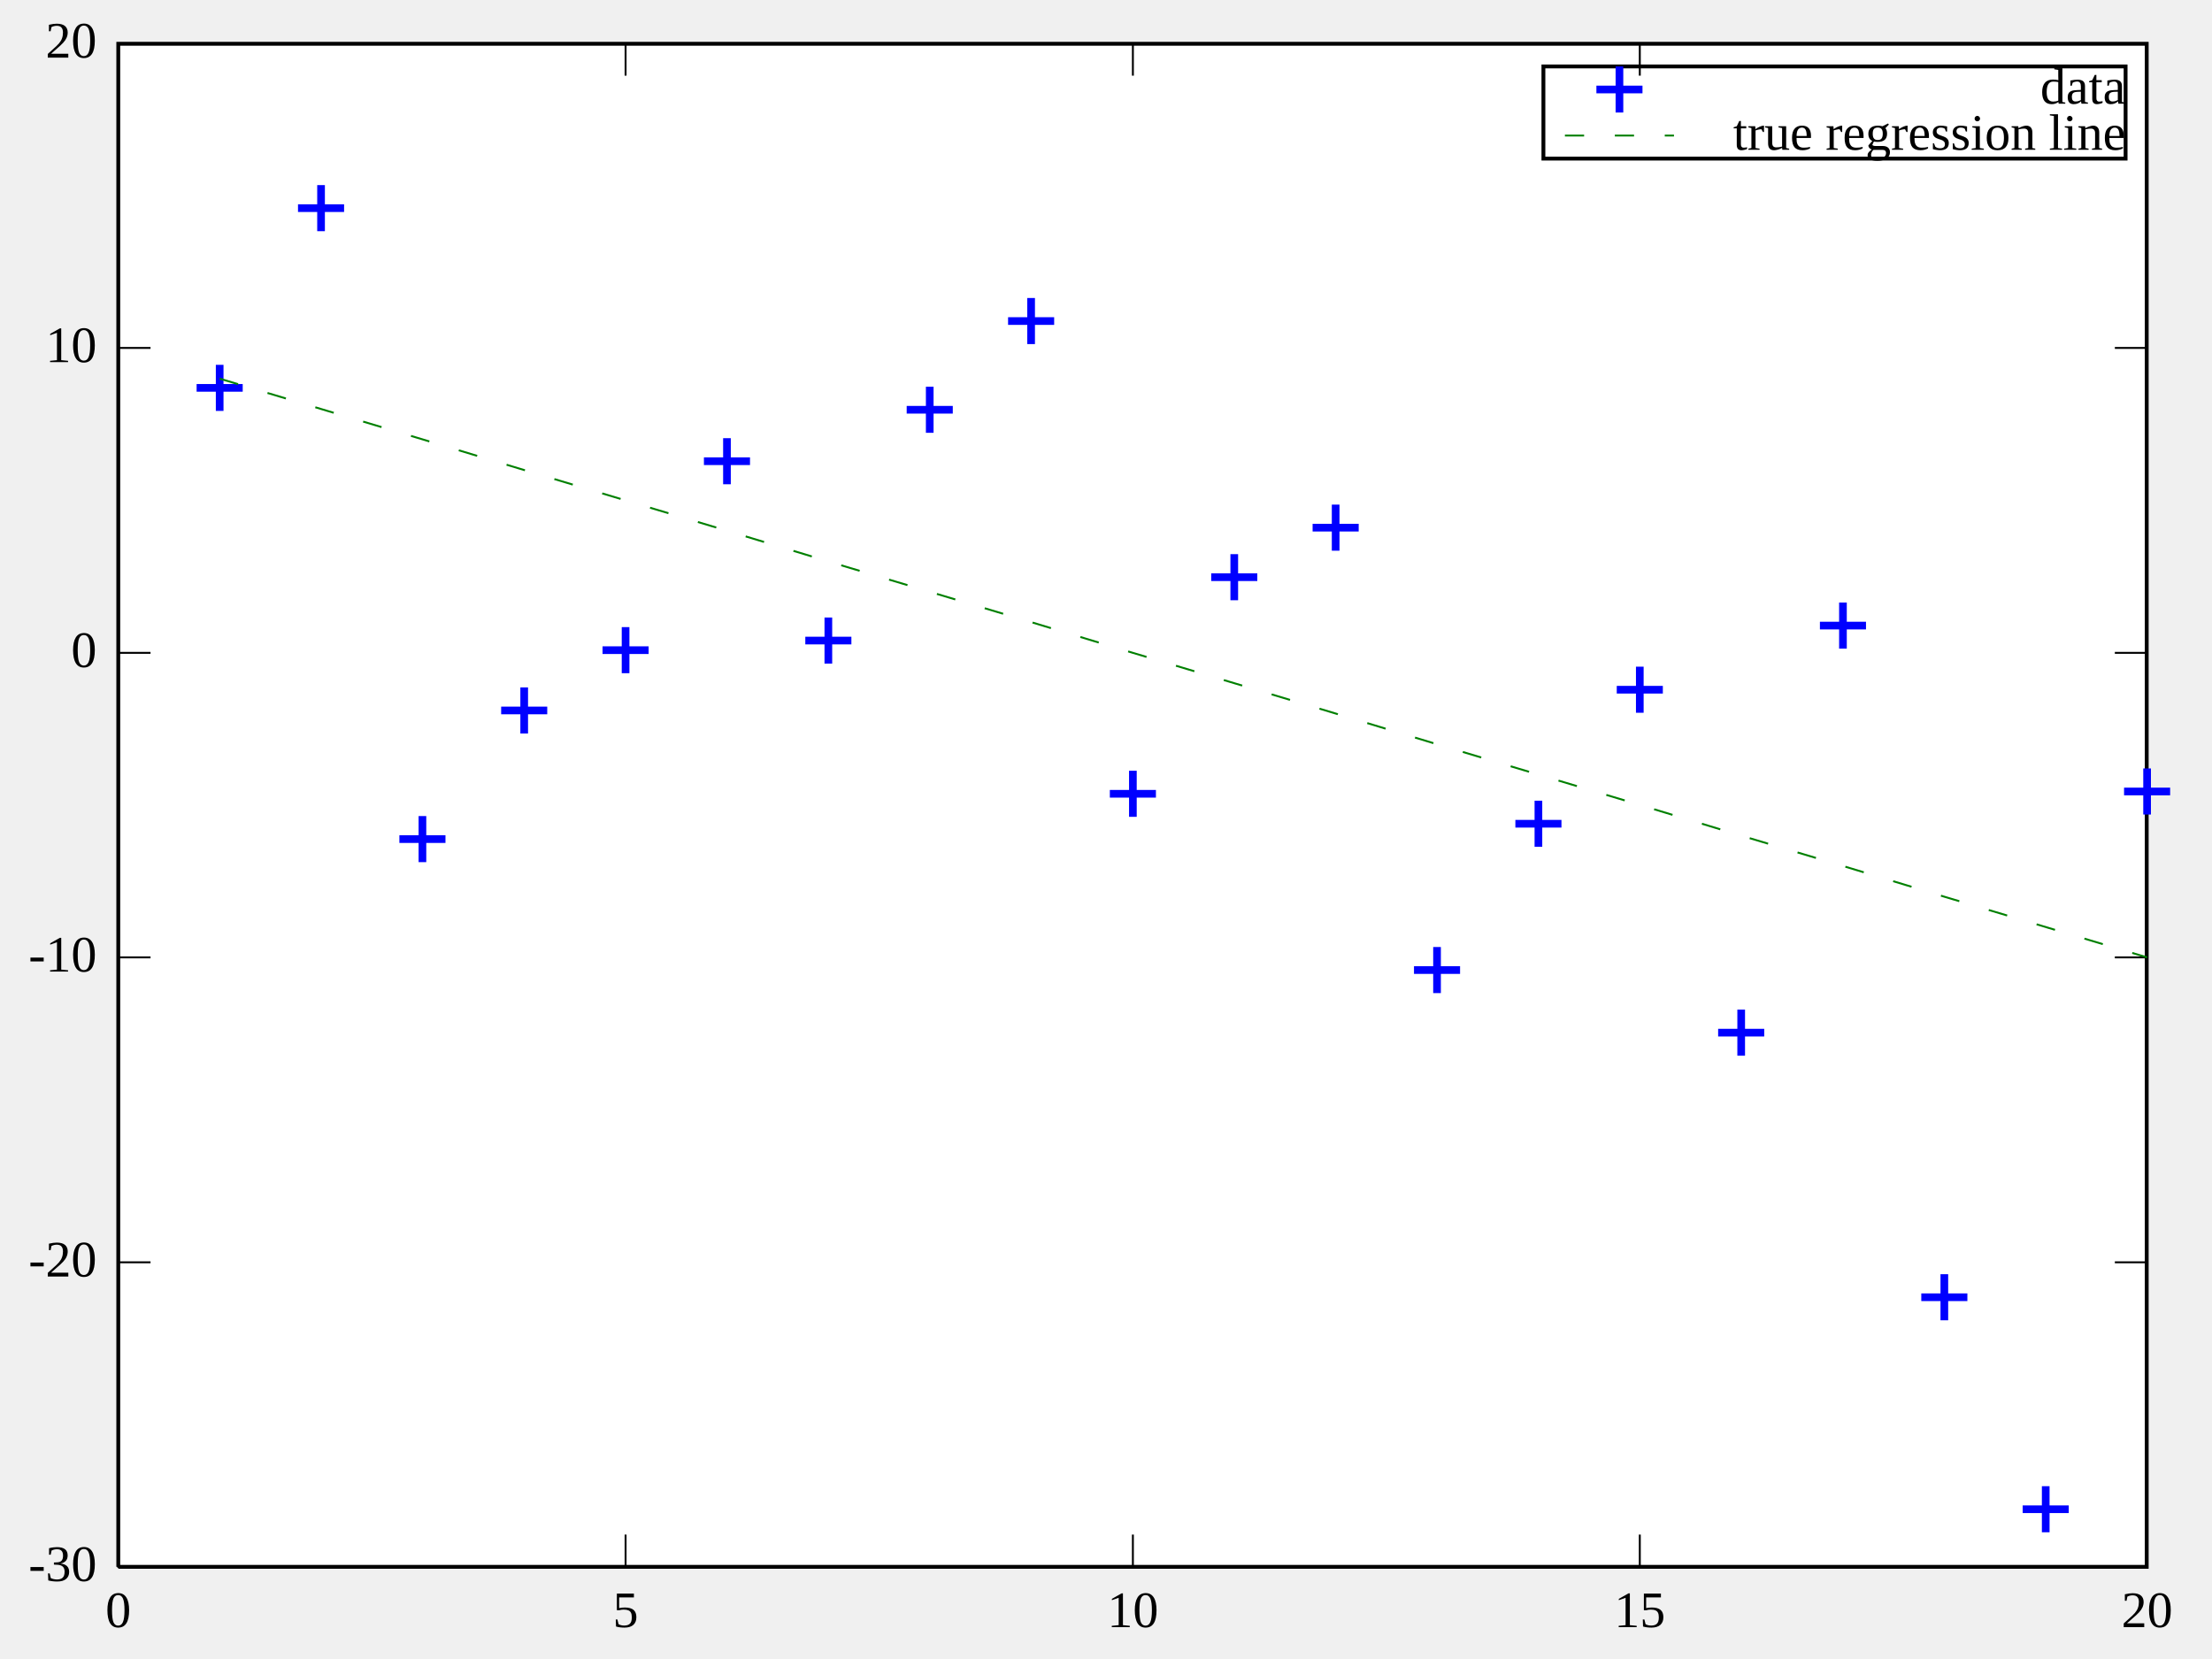
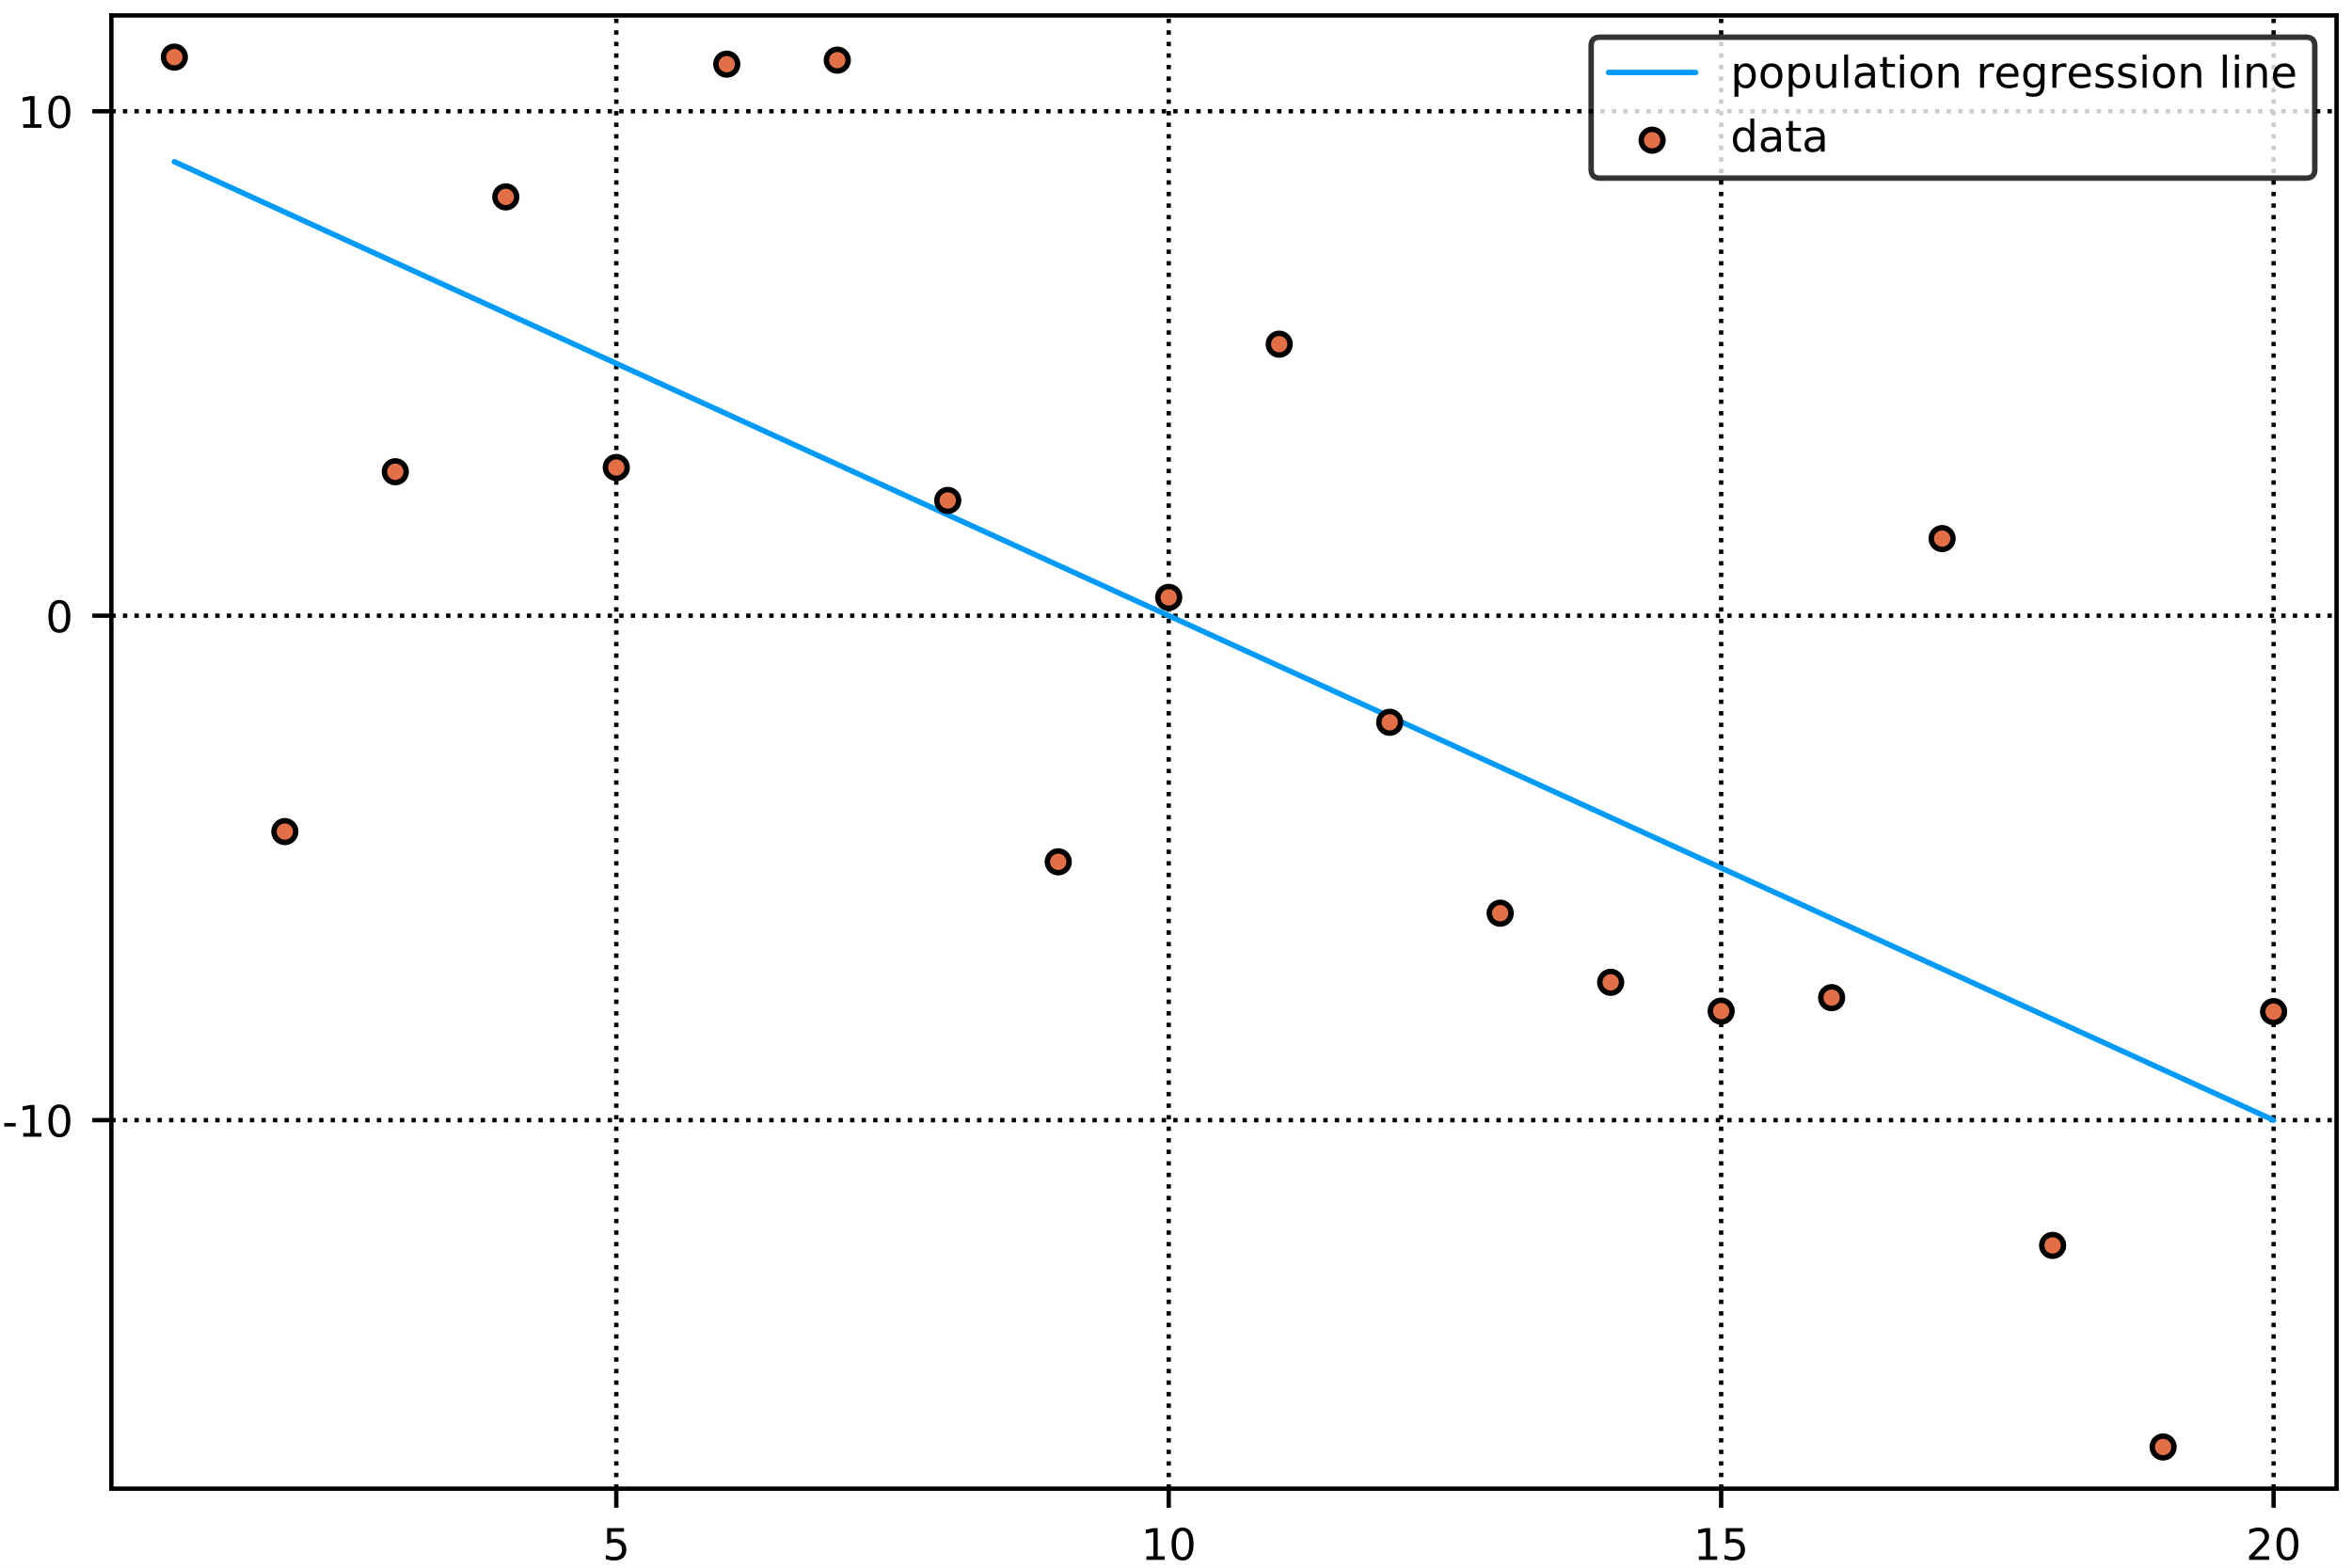
- <svg xmlns="http://www.w3.org/2000/svg" xmlns:xlink="http://www.w3.org/1999/xlink" viewBox="0 0 576 432">
-   <g id="gnuplot_canvas">
-     <rect x="0" y="0" width="576" height="432" fill="none" />
-     <defs>
-       <circle id="gpDot" r="0.5" stroke-width="0.5" />
-       <path id="gpPt0" stroke-width="0.333" stroke="currentColor" d="M-1,0 h2 M0,-1 v2" />
-       <path id="gpPt1" stroke-width="0.333" stroke="currentColor" d="M-1,-1 L1,1 M1,-1 L-1,1" />
-       <path id="gpPt2" stroke-width="0.333" stroke="currentColor" d="M-1,0 L1,0 M0,-1 L0,1 M-1,-1 L1,1 M-1,1 L1,-1" />
-       <rect id="gpPt3" stroke-width="0.333" stroke="currentColor" x="-1" y="-1" width="2" height="2" />
-       <rect id="gpPt4" stroke-width="0.333" stroke="currentColor" fill="currentColor" x="-1" y="-1" width="2" height="2" />
-       <circle id="gpPt5" stroke-width="0.333" stroke="currentColor" cx="0" cy="0" r="1" />
-       <use xlink:href="#gpPt5" id="gpPt6" fill="currentColor" stroke="none" />
-       <path id="gpPt7" stroke-width="0.333" stroke="currentColor" d="M0,-1.33 L-1.33,0.67 L1.33,0.67 z" />
-       <use xlink:href="#gpPt7" id="gpPt8" fill="currentColor" stroke="none" />
-       <use xlink:href="#gpPt7" id="gpPt9" stroke="currentColor" transform="rotate(180)" />
-       <use xlink:href="#gpPt9" id="gpPt10" fill="currentColor" stroke="none" />
-       <use xlink:href="#gpPt3" id="gpPt11" stroke="currentColor" transform="rotate(45)" />
-       <use xlink:href="#gpPt11" id="gpPt12" fill="currentColor" stroke="none" />
-       <filter id="greybox" filterUnits="objectBoundingBox" x="0" y="0" height="1" width="1">
-         <feFlood flood-color="lightgrey" flood-opacity="1" result="grey" />
-         <feComposite in="SourceGraphic" in2="grey" operator="atop" />
-       </filter>
-     </defs>
-     <g style="fill:none; color:white; stroke:currentColor; stroke-width:1.00; stroke-linecap:butt; stroke-linejoin:miter">
- </g>
-     <g style="fill:none; color:black; stroke:currentColor; stroke-width:1.00; stroke-linecap:butt; stroke-linejoin:miter">
-       <g style="stroke:none; shape-rendering:crispEdges">
-         <polygon fill="rgb(255, 255, 255)" points="30.8,408.0 559.0,408.0 559.0,11.4 30.8,11.4 " />
-       </g>
-       <path stroke="black" d="M30.8,408.0 L30.8,11.4 L559.0,11.4 L559.0,408.0 L30.8,408.0  " />
+ <svg xmlns="http://www.w3.org/2000/svg" xmlns:xlink="http://www.w3.org/1999/xlink" height="288pt" version="1.1" viewBox="0 0 432 288" width="432pt">
+   <defs>
+     <style type="text/css">
+ *{stroke-linecap:butt;stroke-linejoin:round;}
+   </style>
+   </defs>
+   <g id="figure_1">
+     <g id="patch_1">
+       <path d="M 0 288  L 432 288  L 432 0  L 0 0  z " style="fill:#ffffff;" />
    </g>
-     <g style="fill:none; color:black; stroke:black; stroke-width:0.50; stroke-linecap:butt; stroke-linejoin:miter">
-       <path stroke="black" d="M30.8,408.0 L39.2,408.0 M559.1,408.0 L550.7,408.0  " />
-       <g transform="translate(25.2,411.7)" style="stroke:none; fill:rgb(0,0,0); font-family:{}; font-size:10.00pt; text-anchor:end">
-         <text>
-           <tspan>-30</tspan>
-         </text>
-       </g>
-       <path stroke="black" d="M30.8,328.7 L39.2,328.7 M559.1,328.7 L550.7,328.7  " />
-       <g transform="translate(25.2,332.4)" style="stroke:none; fill:rgb(0,0,0); font-family:{}; font-size:10.00pt; text-anchor:end">
-         <text>
-           <tspan>-20</tspan>
-         </text>
-       </g>
-       <path stroke="black" d="M30.8,249.3 L39.2,249.3 M559.1,249.3 L550.7,249.3  " />
-       <g transform="translate(25.2,253.0)" style="stroke:none; fill:rgb(0,0,0); font-family:{}; font-size:10.00pt; text-anchor:end">
-         <text>
-           <tspan>-10</tspan>
-         </text>
-       </g>
-       <path stroke="black" d="M30.8,170.0 L39.2,170.0 M559.1,170.0 L550.7,170.0  " />
-       <g transform="translate(25.2,173.7)" style="stroke:none; fill:rgb(0,0,0); font-family:{}; font-size:10.00pt; text-anchor:end">
-         <text>
-           <tspan>0</tspan>
-         </text>
-       </g>
-       <path stroke="black" d="M30.8,90.6 L39.2,90.6 M559.1,90.6 L550.7,90.6  " />
-       <g transform="translate(25.2,94.3)" style="stroke:none; fill:rgb(0,0,0); font-family:{}; font-size:10.00pt; text-anchor:end">
-         <text>
-           <tspan>10</tspan>
-         </text>
-       </g>
-       <path stroke="black" d="M30.8,11.3 L39.2,11.3 M559.1,11.3 L550.7,11.3  " />
-       <g transform="translate(25.2,15.0)" style="stroke:none; fill:rgb(0,0,0); font-family:{}; font-size:10.00pt; text-anchor:end">
-         <text>
-           <tspan>20</tspan>
-         </text>
-       </g>
-       <path stroke="black" d="M30.8,408.0 L30.8,399.6 M30.8,11.3 L30.8,19.7  " />
-       <g transform="translate(30.8,423.7)" style="stroke:none; fill:rgb(0,0,0); font-family:{}; font-size:10.00pt; text-anchor:middle">
-         <text>
-           <tspan>0</tspan>
-         </text>
-       </g>
-       <path stroke="black" d="M162.9,408.0 L162.9,399.6 M162.9,11.3 L162.9,19.7  " />
-       <g transform="translate(162.9,423.7)" style="stroke:none; fill:rgb(0,0,0); font-family:{}; font-size:10.00pt; text-anchor:middle">
-         <text>
-           <tspan>5</tspan>
-         </text>
-       </g>
-       <path stroke="black" d="M295.0,408.0 L295.0,399.6 M295.0,11.3 L295.0,19.7  " />
-       <g transform="translate(295.0,423.7)" style="stroke:none; fill:rgb(0,0,0); font-family:{}; font-size:10.00pt; text-anchor:middle">
-         <text>
-           <tspan>10</tspan>
-         </text>
-       </g>
-       <path stroke="black" d="M427.0,408.0 L427.0,399.6 M427.0,11.3 L427.0,19.7  " />
-       <g transform="translate(427.0,423.7)" style="stroke:none; fill:rgb(0,0,0); font-family:{}; font-size:10.00pt; text-anchor:middle">
-         <text>
-           <tspan>15</tspan>
-         </text>
-       </g>
-       <path stroke="black" d="M559.1,408.0 L559.1,399.6 M559.1,11.3 L559.1,19.7  " />
-       <g transform="translate(559.1,423.7)" style="stroke:none; fill:rgb(0,0,0); font-family:{}; font-size:10.00pt; text-anchor:middle">
-         <text>
-           <tspan>20</tspan>
-         </text>
-       </g>
-       <path stroke="black" d="M30.8,11.3 L30.8,408.0 L559.1,408.0 L559.1,11.3 L30.8,11.3 Z  " />
+     <g id="axes_1">
+       <g id="patch_2">
+         <path d="M 20.455 273.485  L 429.165 273.485  L 429.165 2.835  L 20.455 2.835  z " style="fill:#ffffff;" />
+       </g>
+       <g id="matplotlib.axis_1">
+         <g id="xtick_1">
+           <g id="line2d_1">
+             <path clip-path="url(#p99cf791c05)" d="M 113.196 273.485  L 113.196 2.835  " style="fill:none;stroke:#000000;stroke-dasharray:0.8,1.32;stroke-dashoffset:0;stroke-width:0.8;" />
+           </g>
+           <g id="line2d_2">
+             <defs>
+               <path d="M 0 0  L 0 3.5  " id="m2f03da1d6e" style="stroke:#000000;stroke-width:0.8;" />
+             </defs>
+             <g>
+               <use style="stroke:#000000;stroke-width:0.8;" x="113.196" xlink:href="#m2f03da1d6e" y="273.485" />
+             </g>
+           </g>
+           <g id="text_1">
+             <defs>
+               <path d="M 10.797 72.906  L 49.516 72.906  L 49.516 64.594  L 19.828 64.594  L 19.828 46.734  Q 21.969 47.469 24.109 47.828  Q 26.266 48.188 28.422 48.188  Q 40.625 48.188 47.75 41.5  Q 54.891 34.812 54.891 23.391  Q 54.891 11.625 47.562 5.094  Q 40.234 -1.422 26.906 -1.422  Q 22.312 -1.422 17.547 -0.641  Q 12.797 0.141 7.719 1.703  L 7.719 11.625  Q 12.109 9.234 16.797 8.062  Q 21.484 6.891 26.703 6.891  Q 35.156 6.891 40.078 11.328  Q 45.016 15.766 45.016 23.391  Q 45.016 31 40.078 35.438  Q 35.156 39.891 26.703 39.891  Q 22.75 39.891 18.812 39.016  Q 14.891 38.141 10.797 36.281  z " id="DejaVuSans-35" />
+             </defs>
+             <g transform="translate(110.6509 286.5641)scale(0.08 -0.08)">
+               <use xlink:href="#DejaVuSans-35" />
+             </g>
+           </g>
+         </g>
+         <g id="xtick_2">
+           <g id="line2d_3">
+             <path clip-path="url(#p99cf791c05)" d="M 214.663 273.485  L 214.663 2.835  " style="fill:none;stroke:#000000;stroke-dasharray:0.8,1.32;stroke-dashoffset:0;stroke-width:0.8;" />
+           </g>
+           <g id="line2d_4">
+             <g>
+               <use style="stroke:#000000;stroke-width:0.8;" x="214.663" xlink:href="#m2f03da1d6e" y="273.485" />
+             </g>
+           </g>
+           <g id="text_2">
+             <defs>
+               <path d="M 12.406 8.297  L 28.516 8.297  L 28.516 63.922  L 10.984 60.406  L 10.984 69.391  L 28.422 72.906  L 38.281 72.906  L 38.281 8.297  L 54.391 8.297  L 54.391 0  L 12.406 0  z " id="DejaVuSans-31" />
+               <path d="M 31.781 66.406  Q 24.172 66.406 20.328 58.906  Q 16.5 51.422 16.5 36.375  Q 16.5 21.391 20.328 13.891  Q 24.172 6.391 31.781 6.391  Q 39.453 6.391 43.281 13.891  Q 47.125 21.391 47.125 36.375  Q 47.125 51.422 43.281 58.906  Q 39.453 66.406 31.781 66.406  z M 31.781 74.219  Q 44.047 74.219 50.516 64.516  Q 56.984 54.828 56.984 36.375  Q 56.984 17.969 50.516 8.266  Q 44.047 -1.422 31.781 -1.422  Q 19.531 -1.422 13.062 8.266  Q 6.594 17.969 6.594 36.375  Q 6.594 54.828 13.062 64.516  Q 19.531 74.219 31.781 74.219  z " id="DejaVuSans-30" />
+             </defs>
+             <g transform="translate(209.5733 286.5641)scale(0.08 -0.08)">
+               <use xlink:href="#DejaVuSans-31" />
+               <use x="63.623" xlink:href="#DejaVuSans-30" />
+             </g>
+           </g>
+         </g>
+         <g id="xtick_3">
+           <g id="line2d_5">
+             <path clip-path="url(#p99cf791c05)" d="M 316.131 273.485  L 316.131 2.835  " style="fill:none;stroke:#000000;stroke-dasharray:0.8,1.32;stroke-dashoffset:0;stroke-width:0.8;" />
+           </g>
+           <g id="line2d_6">
+             <g>
+               <use style="stroke:#000000;stroke-width:0.8;" x="316.131" xlink:href="#m2f03da1d6e" y="273.485" />
+             </g>
+           </g>
+           <g id="text_3">
+             <g transform="translate(311.0407 286.5641)scale(0.08 -0.08)">
+               <use xlink:href="#DejaVuSans-31" />
+               <use x="63.623" xlink:href="#DejaVuSans-35" />
+             </g>
+           </g>
+         </g>
+         <g id="xtick_4">
+           <g id="line2d_7">
+             <path clip-path="url(#p99cf791c05)" d="M 417.598 273.485  L 417.598 2.835  " style="fill:none;stroke:#000000;stroke-dasharray:0.8,1.32;stroke-dashoffset:0;stroke-width:0.8;" />
+           </g>
+           <g id="line2d_8">
+             <g>
+               <use style="stroke:#000000;stroke-width:0.8;" x="417.598" xlink:href="#m2f03da1d6e" y="273.485" />
+             </g>
+           </g>
+           <g id="text_4">
+             <defs>
+               <path d="M 19.188 8.297  L 53.609 8.297  L 53.609 0  L 7.328 0  L 7.328 8.297  Q 12.938 14.109 22.625 23.891  Q 32.328 33.688 34.812 36.531  Q 39.547 41.844 41.422 45.531  Q 43.312 49.219 43.312 52.781  Q 43.312 58.594 39.234 62.25  Q 35.156 65.922 28.609 65.922  Q 23.969 65.922 18.812 64.312  Q 13.672 62.703 7.812 59.422  L 7.812 69.391  Q 13.766 71.781 18.938 73  Q 24.125 74.219 28.422 74.219  Q 39.75 74.219 46.484 68.547  Q 53.219 62.891 53.219 53.422  Q 53.219 48.922 51.531 44.891  Q 49.859 40.875 45.406 35.406  Q 44.188 33.984 37.641 27.219  Q 31.109 20.453 19.188 8.297  z " id="DejaVuSans-32" />
+             </defs>
+             <g transform="translate(412.5081 286.5641)scale(0.08 -0.08)">
+               <use xlink:href="#DejaVuSans-32" />
+               <use x="63.623" xlink:href="#DejaVuSans-30" />
+             </g>
+           </g>
+         </g>
+       </g>
+       <g id="matplotlib.axis_2">
+         <g id="ytick_1">
+           <g id="line2d_9">
+             <path clip-path="url(#p99cf791c05)" d="M 20.455 205.784  L 429.165 205.784  " style="fill:none;stroke:#000000;stroke-dasharray:0.8,1.32;stroke-dashoffset:0;stroke-width:0.8;" />
+           </g>
+           <g id="line2d_10">
+             <defs>
+               <path d="M 0 0  L -3.5 0  " id="m8c659a5394" style="stroke:#000000;stroke-width:0.8;" />
+             </defs>
+             <g>
+               <use style="stroke:#000000;stroke-width:0.8;" x="20.455" xlink:href="#m8c659a5394" y="205.784" />
+             </g>
+           </g>
+           <g id="text_5">
+             <defs>
+               <path d="M 4.891 31.391  L 31.203 31.391  L 31.203 23.391  L 4.891 23.391  z " id="DejaVuSans-2d" />
+             </defs>
+             <g transform="translate(0.388396 208.8231)scale(0.08 -0.08)">
+               <use xlink:href="#DejaVuSans-2d" />
+               <use x="36.084" xlink:href="#DejaVuSans-31" />
+               <use x="99.707" xlink:href="#DejaVuSans-30" />
+             </g>
+           </g>
+         </g>
+         <g id="ytick_2">
+           <g id="line2d_11">
+             <path clip-path="url(#p99cf791c05)" d="M 20.455 113.112  L 429.165 113.112  " style="fill:none;stroke:#000000;stroke-dasharray:0.8,1.32;stroke-dashoffset:0;stroke-width:0.8;" />
+           </g>
+           <g id="line2d_12">
+             <g>
+               <use style="stroke:#000000;stroke-width:0.8;" x="20.455" xlink:href="#m8c659a5394" y="113.112" />
+             </g>
+           </g>
+           <g id="text_6">
+             <g transform="translate(8.364646 116.1512)scale(0.08 -0.08)">
+               <use xlink:href="#DejaVuSans-30" />
+             </g>
+           </g>
+         </g>
+         <g id="ytick_3">
+           <g id="line2d_13">
+             <path clip-path="url(#p99cf791c05)" d="M 20.455 20.44  L 429.165 20.44  " style="fill:none;stroke:#000000;stroke-dasharray:0.8,1.32;stroke-dashoffset:0;stroke-width:0.8;" />
+           </g>
+           <g id="line2d_14">
+             <g>
+               <use style="stroke:#000000;stroke-width:0.8;" x="20.455" xlink:href="#m8c659a5394" y="20.44" />
+             </g>
+           </g>
+           <g id="text_7">
+             <g transform="translate(3.274646 23.47933)scale(0.08 -0.08)">
+               <use xlink:href="#DejaVuSans-31" />
+               <use x="63.623" xlink:href="#DejaVuSans-30" />
+             </g>
+           </g>
+         </g>
+       </g>
+       <g id="line2d_15">
+         <path clip-path="url(#p99cf791c05)" d="M 32.022 29.707  L 52.315 38.974  L 72.609 48.242  L 92.902 57.509  L 113.196 66.776  L 133.489 76.043  L 153.783 85.31  L 174.076 94.577  L 194.37 103.845  L 214.663 113.112  L 234.957 122.379  L 255.25 131.646  L 275.544 140.913  L 295.837 150.181  L 316.131 159.448  L 336.424 168.715  L 356.718 177.982  L 377.011 187.249  L 397.305 196.517  L 417.598 205.784  " style="fill:none;stroke:#009afa;stroke-linecap:round;" />
+       </g>
+       <g id="PathCollection_1">
+         <defs>
+           <path d="M 0 2  C 0.53 2 1.039 1.789 1.414 1.414  C 1.789 1.039 2 0.53 2 0  C 2 -0.53 1.789 -1.039 1.414 -1.414  C 1.039 -1.789 0.53 -2 0 -2  C -0.53 -2 -1.039 -1.789 -1.414 -1.414  C -1.789 -1.039 -2 -0.53 -2 0  C -2 0.53 -1.789 1.039 -1.414 1.414  C -1.039 1.789 -0.53 2 0 2  z " id="m9a3495a00b" style="stroke:#000000;" />
+         </defs>
+         <g clip-path="url(#p99cf791c05)">
+           <use style="fill:#e36f47;stroke:#000000;" x="32.022" xlink:href="#m9a3495a00b" y="10.495" />
+           <use style="fill:#e36f47;stroke:#000000;" x="52.315" xlink:href="#m9a3495a00b" y="152.771" />
+           <use style="fill:#e36f47;stroke:#000000;" x="72.609" xlink:href="#m9a3495a00b" y="86.664" />
+           <use style="fill:#e36f47;stroke:#000000;" x="92.902" xlink:href="#m9a3495a00b" y="36.172" />
+           <use style="fill:#e36f47;stroke:#000000;" x="113.196" xlink:href="#m9a3495a00b" y="85.887" />
+           <use style="fill:#e36f47;stroke:#000000;" x="133.489" xlink:href="#m9a3495a00b" y="11.788" />
+           <use style="fill:#e36f47;stroke:#000000;" x="153.783" xlink:href="#m9a3495a00b" y="11.051" />
+           <use style="fill:#e36f47;stroke:#000000;" x="174.076" xlink:href="#m9a3495a00b" y="91.939" />
+           <use style="fill:#e36f47;stroke:#000000;" x="194.37" xlink:href="#m9a3495a00b" y="158.327" />
+           <use style="fill:#e36f47;stroke:#000000;" x="214.663" xlink:href="#m9a3495a00b" y="109.744" />
+           <use style="fill:#e36f47;stroke:#000000;" x="234.957" xlink:href="#m9a3495a00b" y="63.228" />
+           <use style="fill:#e36f47;stroke:#000000;" x="255.25" xlink:href="#m9a3495a00b" y="132.692" />
+           <use style="fill:#e36f47;stroke:#000000;" x="275.544" xlink:href="#m9a3495a00b" y="167.763" />
+           <use style="fill:#e36f47;stroke:#000000;" x="295.837" xlink:href="#m9a3495a00b" y="180.457" />
+           <use style="fill:#e36f47;stroke:#000000;" x="316.131" xlink:href="#m9a3495a00b" y="185.752" />
+           <use style="fill:#e36f47;stroke:#000000;" x="336.424" xlink:href="#m9a3495a00b" y="183.281" />
+           <use style="fill:#e36f47;stroke:#000000;" x="356.718" xlink:href="#m9a3495a00b" y="98.944" />
+           <use style="fill:#e36f47;stroke:#000000;" x="377.011" xlink:href="#m9a3495a00b" y="228.792" />
+           <use style="fill:#e36f47;stroke:#000000;" x="397.305" xlink:href="#m9a3495a00b" y="265.825" />
+           <use style="fill:#e36f47;stroke:#000000;" x="417.598" xlink:href="#m9a3495a00b" y="185.844" />
+         </g>
+       </g>
+       <g id="patch_3">
+         <path d="M 20.455 273.485  L 20.455 2.835  " style="fill:none;stroke:#000000;stroke-linecap:square;stroke-linejoin:miter;stroke-width:0.8;" />
+       </g>
+       <g id="patch_4">
+         <path d="M 429.165 273.485  L 429.165 2.835  " style="fill:none;stroke:#000000;stroke-linecap:square;stroke-linejoin:miter;stroke-width:0.8;" />
+       </g>
+       <g id="patch_5">
+         <path d="M 20.455 273.485  L 429.165 273.485  " style="fill:none;stroke:#000000;stroke-linecap:square;stroke-linejoin:miter;stroke-width:0.8;" />
+       </g>
+       <g id="patch_6">
+         <path d="M 20.455 2.835  L 429.165 2.835  " style="fill:none;stroke:#000000;stroke-linecap:square;stroke-linejoin:miter;stroke-width:0.8;" />
+       </g>
+       <g id="legend_1">
+         <g id="patch_7">
+           <path d="M 293.853 32.72  L 423.565 32.72  Q 425.165 32.72 425.165 31.12  L 425.165 8.435  Q 425.165 6.835 423.565 6.835  L 293.853 6.835  Q 292.253 6.835 292.253 8.435  L 292.253 31.12  Q 292.253 32.72 293.853 32.72  z " style="fill:#ffffff;opacity:0.8;stroke:#000000;stroke-linejoin:miter;" />
+         </g>
+         <g id="line2d_16">
+           <path d="M 295.453 13.313  L 311.453 13.313  " style="fill:none;stroke:#009afa;stroke-linecap:round;" />
+         </g>
+         <g id="line2d_17" />
+         <g id="text_8">
+           <defs>
+             <path d="M 18.109 8.203  L 18.109 -20.797  L 9.078 -20.797  L 9.078 54.688  L 18.109 54.688  L 18.109 46.391  Q 20.953 51.266 25.266 53.625  Q 29.594 56 35.594 56  Q 45.562 56 51.781 48.094  Q 58.016 40.188 58.016 27.297  Q 58.016 14.406 51.781 6.484  Q 45.562 -1.422 35.594 -1.422  Q 29.594 -1.422 25.266 0.953  Q 20.953 3.328 18.109 8.203  z M 48.688 27.297  Q 48.688 37.203 44.609 42.844  Q 40.531 48.484 33.406 48.484  Q 26.266 48.484 22.188 42.844  Q 18.109 37.203 18.109 27.297  Q 18.109 17.391 22.188 11.75  Q 26.266 6.109 33.406 6.109  Q 40.531 6.109 44.609 11.75  Q 48.688 17.391 48.688 27.297  z " id="DejaVuSans-70" />
+             <path d="M 30.609 48.391  Q 23.391 48.391 19.188 42.75  Q 14.984 37.109 14.984 27.297  Q 14.984 17.484 19.156 11.844  Q 23.344 6.203 30.609 6.203  Q 37.797 6.203 41.984 11.859  Q 46.188 17.531 46.188 27.297  Q 46.188 37.016 41.984 42.703  Q 37.797 48.391 30.609 48.391  z M 30.609 56  Q 42.328 56 49.016 48.375  Q 55.719 40.766 55.719 27.297  Q 55.719 13.875 49.016 6.219  Q 42.328 -1.422 30.609 -1.422  Q 18.844 -1.422 12.172 6.219  Q 5.516 13.875 5.516 27.297  Q 5.516 40.766 12.172 48.375  Q 18.844 56 30.609 56  z " id="DejaVuSans-6f" />
+             <path d="M 8.5 21.578  L 8.5 54.688  L 17.484 54.688  L 17.484 21.922  Q 17.484 14.156 20.5 10.266  Q 23.531 6.391 29.594 6.391  Q 36.859 6.391 41.078 11.031  Q 45.312 15.672 45.312 23.688  L 45.312 54.688  L 54.297 54.688  L 54.297 0  L 45.312 0  L 45.312 8.406  Q 42.047 3.422 37.719 1  Q 33.406 -1.422 27.688 -1.422  Q 18.266 -1.422 13.375 4.438  Q 8.5 10.297 8.5 21.578  z M 31.109 56  z " id="DejaVuSans-75" />
+             <path d="M 9.422 75.984  L 18.406 75.984  L 18.406 0  L 9.422 0  z " id="DejaVuSans-6c" />
+             <path d="M 34.281 27.484  Q 23.391 27.484 19.188 25  Q 14.984 22.516 14.984 16.5  Q 14.984 11.719 18.141 8.906  Q 21.297 6.109 26.703 6.109  Q 34.188 6.109 38.703 11.406  Q 43.219 16.703 43.219 25.484  L 43.219 27.484  z M 52.203 31.203  L 52.203 0  L 43.219 0  L 43.219 8.297  Q 40.141 3.328 35.547 0.953  Q 30.953 -1.422 24.312 -1.422  Q 15.922 -1.422 10.953 3.297  Q 6 8.016 6 15.922  Q 6 25.141 12.172 29.828  Q 18.359 34.516 30.609 34.516  L 43.219 34.516  L 43.219 35.406  Q 43.219 41.609 39.141 45  Q 35.062 48.391 27.688 48.391  Q 23 48.391 18.547 47.266  Q 14.109 46.141 10.016 43.891  L 10.016 52.203  Q 14.938 54.109 19.578 55.047  Q 24.219 56 28.609 56  Q 40.484 56 46.344 49.844  Q 52.203 43.703 52.203 31.203  z " id="DejaVuSans-61" />
+             <path d="M 18.312 70.219  L 18.312 54.688  L 36.812 54.688  L 36.812 47.703  L 18.312 47.703  L 18.312 18.016  Q 18.312 11.328 20.141 9.422  Q 21.969 7.516 27.594 7.516  L 36.812 7.516  L 36.812 0  L 27.594 0  Q 17.188 0 13.234 3.875  Q 9.281 7.766 9.281 18.016  L 9.281 47.703  L 2.688 47.703  L 2.688 54.688  L 9.281 54.688  L 9.281 70.219  z " id="DejaVuSans-74" />
+             <path d="M 9.422 54.688  L 18.406 54.688  L 18.406 0  L 9.422 0  z M 9.422 75.984  L 18.406 75.984  L 18.406 64.594  L 9.422 64.594  z " id="DejaVuSans-69" />
+             <path d="M 54.891 33.016  L 54.891 0  L 45.906 0  L 45.906 32.719  Q 45.906 40.484 42.875 44.328  Q 39.844 48.188 33.797 48.188  Q 26.516 48.188 22.312 43.547  Q 18.109 38.922 18.109 30.906  L 18.109 0  L 9.078 0  L 9.078 54.688  L 18.109 54.688  L 18.109 46.188  Q 21.344 51.125 25.703 53.562  Q 30.078 56 35.797 56  Q 45.219 56 50.047 50.172  Q 54.891 44.344 54.891 33.016  z " id="DejaVuSans-6e" />
+             <path id="DejaVuSans-20" />
+             <path d="M 41.109 46.297  Q 39.594 47.172 37.812 47.578  Q 36.031 48 33.891 48  Q 26.266 48 22.188 43.047  Q 18.109 38.094 18.109 28.812  L 18.109 0  L 9.078 0  L 9.078 54.688  L 18.109 54.688  L 18.109 46.188  Q 20.953 51.172 25.484 53.578  Q 30.031 56 36.531 56  Q 37.453 56 38.578 55.875  Q 39.703 55.766 41.062 55.516  z " id="DejaVuSans-72" />
+             <path d="M 56.203 29.594  L 56.203 25.203  L 14.891 25.203  Q 15.484 15.922 20.484 11.062  Q 25.484 6.203 34.422 6.203  Q 39.594 6.203 44.453 7.469  Q 49.312 8.734 54.109 11.281  L 54.109 2.781  Q 49.266 0.734 44.188 -0.344  Q 39.109 -1.422 33.891 -1.422  Q 20.797 -1.422 13.156 6.188  Q 5.516 13.812 5.516 26.812  Q 5.516 40.234 12.766 48.109  Q 20.016 56 32.328 56  Q 43.359 56 49.781 48.891  Q 56.203 41.797 56.203 29.594  z M 47.219 32.234  Q 47.125 39.594 43.094 43.984  Q 39.062 48.391 32.422 48.391  Q 24.906 48.391 20.391 44.141  Q 15.875 39.891 15.188 32.172  z " id="DejaVuSans-65" />
+             <path d="M 45.406 27.984  Q 45.406 37.75 41.375 43.109  Q 37.359 48.484 30.078 48.484  Q 22.859 48.484 18.828 43.109  Q 14.797 37.75 14.797 27.984  Q 14.797 18.266 18.828 12.891  Q 22.859 7.516 30.078 7.516  Q 37.359 7.516 41.375 12.891  Q 45.406 18.266 45.406 27.984  z M 54.391 6.781  Q 54.391 -7.172 48.188 -13.984  Q 42 -20.797 29.203 -20.797  Q 24.469 -20.797 20.266 -20.094  Q 16.062 -19.391 12.109 -17.922  L 12.109 -9.188  Q 16.062 -11.328 19.922 -12.344  Q 23.781 -13.375 27.781 -13.375  Q 36.625 -13.375 41.016 -8.766  Q 45.406 -4.156 45.406 5.172  L 45.406 9.625  Q 42.625 4.781 38.281 2.391  Q 33.938 0 27.875 0  Q 17.828 0 11.672 7.656  Q 5.516 15.328 5.516 27.984  Q 5.516 40.672 11.672 48.328  Q 17.828 56 27.875 56  Q 33.938 56 38.281 53.609  Q 42.625 51.219 45.406 46.391  L 45.406 54.688  L 54.391 54.688  z " id="DejaVuSans-67" />
+             <path d="M 44.281 53.078  L 44.281 44.578  Q 40.484 46.531 36.375 47.5  Q 32.281 48.484 27.875 48.484  Q 21.188 48.484 17.844 46.438  Q 14.5 44.391 14.5 40.281  Q 14.5 37.156 16.891 35.375  Q 19.281 33.594 26.516 31.984  L 29.594 31.297  Q 39.156 29.25 43.188 25.516  Q 47.219 21.781 47.219 15.094  Q 47.219 7.469 41.188 3.016  Q 35.156 -1.422 24.609 -1.422  Q 20.219 -1.422 15.453 -0.562  Q 10.688 0.297 5.422 2  L 5.422 11.281  Q 10.406 8.688 15.234 7.391  Q 20.062 6.109 24.812 6.109  Q 31.156 6.109 34.562 8.281  Q 37.984 10.453 37.984 14.406  Q 37.984 18.062 35.516 20.016  Q 33.062 21.969 24.703 23.781  L 21.578 24.516  Q 13.234 26.266 9.516 29.906  Q 5.812 33.547 5.812 39.891  Q 5.812 47.609 11.281 51.797  Q 16.75 56 26.812 56  Q 31.781 56 36.172 55.266  Q 40.578 54.547 44.281 53.078  z " id="DejaVuSans-73" />
+           </defs>
+           <g transform="translate(317.8529 16.1134)scale(0.08 -0.08)">
+             <use xlink:href="#DejaVuSans-70" />
+             <use x="63.477" xlink:href="#DejaVuSans-6f" />
+             <use x="124.658" xlink:href="#DejaVuSans-70" />
+             <use x="188.135" xlink:href="#DejaVuSans-75" />
+             <use x="251.514" xlink:href="#DejaVuSans-6c" />
+             <use x="279.297" xlink:href="#DejaVuSans-61" />
+             <use x="340.576" xlink:href="#DejaVuSans-74" />
+             <use x="379.785" xlink:href="#DejaVuSans-69" />
+             <use x="407.568" xlink:href="#DejaVuSans-6f" />
+             <use x="468.75" xlink:href="#DejaVuSans-6e" />
+             <use x="532.129" xlink:href="#DejaVuSans-20" />
+             <use x="563.916" xlink:href="#DejaVuSans-72" />
+             <use x="604.998" xlink:href="#DejaVuSans-65" />
+             <use x="666.521" xlink:href="#DejaVuSans-67" />
+             <use x="729.998" xlink:href="#DejaVuSans-72" />
+             <use x="771.08" xlink:href="#DejaVuSans-65" />
+             <use x="832.604" xlink:href="#DejaVuSans-73" />
+             <use x="884.703" xlink:href="#DejaVuSans-73" />
+             <use x="936.803" xlink:href="#DejaVuSans-69" />
+             <use x="964.586" xlink:href="#DejaVuSans-6f" />
+             <use x="1025.768" xlink:href="#DejaVuSans-6e" />
+             <use x="1089.146" xlink:href="#DejaVuSans-20" />
+             <use x="1120.934" xlink:href="#DejaVuSans-6c" />
+             <use x="1148.717" xlink:href="#DejaVuSans-69" />
+             <use x="1176.5" xlink:href="#DejaVuSans-6e" />
+             <use x="1239.879" xlink:href="#DejaVuSans-65" />
+           </g>
+         </g>
+         <g id="PathCollection_2">
+           <g>
+             <use style="fill:#e36f47;stroke:#000000;" x="303.453" xlink:href="#m9a3495a00b" y="25.756" />
+           </g>
+         </g>
+         <g id="text_9">
+           <defs>
+             <path d="M 45.406 46.391  L 45.406 75.984  L 54.391 75.984  L 54.391 0  L 45.406 0  L 45.406 8.203  Q 42.578 3.328 38.25 0.953  Q 33.938 -1.422 27.875 -1.422  Q 17.969 -1.422 11.734 6.484  Q 5.516 14.406 5.516 27.297  Q 5.516 40.188 11.734 48.094  Q 17.969 56 27.875 56  Q 33.938 56 38.25 53.625  Q 42.578 51.266 45.406 46.391  z M 14.797 27.297  Q 14.797 17.391 18.875 11.75  Q 22.953 6.109 30.078 6.109  Q 37.203 6.109 41.297 11.75  Q 45.406 17.391 45.406 27.297  Q 45.406 37.203 41.297 42.844  Q 37.203 48.484 30.078 48.484  Q 22.953 48.484 18.875 42.844  Q 14.797 37.203 14.797 27.297  z " id="DejaVuSans-64" />
+           </defs>
+           <g transform="translate(317.8529 27.8559)scale(0.08 -0.08)">
+             <use xlink:href="#DejaVuSans-64" />
+             <use x="63.477" xlink:href="#DejaVuSans-61" />
+             <use x="124.756" xlink:href="#DejaVuSans-74" />
+             <use x="163.965" xlink:href="#DejaVuSans-61" />
+           </g>
+         </g>
+       </g>
    </g>
-     <g style="fill:none; color:black; stroke:black; stroke-width:1.00; stroke-linecap:butt; stroke-linejoin:miter">
-       <path stroke="black" d="M401.9,41.3 L401.9,17.3 L553.5,17.3 L553.5,41.3 L401.9,41.3 Z  " />
-     </g>
-     <g id="gnuplot_plot_1a">
-       <g style="fill:none; color:white; stroke:black; stroke-width:0.50; stroke-linecap:butt; stroke-linejoin:miter">
- </g>
-       <g style="fill:none; color:red; stroke:currentColor; stroke-width:0.50; stroke-linecap:butt; stroke-linejoin:miter">
-         <g transform="translate(553.5,27.0)" style="stroke:none; fill:rgb(0,0,0); font-family:{}; font-size:10.00pt; text-anchor:end">
-           <text>
-             <tspan>data</tspan>
-           </text>
-         </g>
-         <use xlink:href="#gpPt0" transform="translate(57.2,101.0) scale(6.00)" color="rgb(  0,   0, 255)" />
-         <use xlink:href="#gpPt0" transform="translate(83.6,54.2) scale(6.00)" color="rgb(  0,   0, 255)" />
-         <use xlink:href="#gpPt0" transform="translate(110.0,218.5) scale(6.00)" color="rgb(  0,   0, 255)" />
-         <use xlink:href="#gpPt0" transform="translate(136.5,185.0) scale(6.00)" color="rgb(  0,   0, 255)" />
-         <use xlink:href="#gpPt0" transform="translate(162.9,169.3) scale(6.00)" color="rgb(  0,   0, 255)" />
-         <use xlink:href="#gpPt0" transform="translate(189.3,120.1) scale(6.00)" color="rgb(  0,   0, 255)" />
-         <use xlink:href="#gpPt0" transform="translate(215.7,166.8) scale(6.00)" color="rgb(  0,   0, 255)" />
-         <use xlink:href="#gpPt0" transform="translate(242.1,106.7) scale(6.00)" color="rgb(  0,   0, 255)" />
-         <use xlink:href="#gpPt0" transform="translate(268.5,83.6) scale(6.00)" color="rgb(  0,   0, 255)" />
-         <use xlink:href="#gpPt0" transform="translate(295.0,206.7) scale(6.00)" color="rgb(  0,   0, 255)" />
-         <use xlink:href="#gpPt0" transform="translate(321.4,150.3) scale(6.00)" color="rgb(  0,   0, 255)" />
-         <use xlink:href="#gpPt0" transform="translate(347.8,137.4) scale(6.00)" color="rgb(  0,   0, 255)" />
-         <use xlink:href="#gpPt0" transform="translate(374.2,252.6) scale(6.00)" color="rgb(  0,   0, 255)" />
-         <use xlink:href="#gpPt0" transform="translate(400.6,214.5) scale(6.00)" color="rgb(  0,   0, 255)" />
-         <use xlink:href="#gpPt0" transform="translate(427.0,179.6) scale(6.00)" color="rgb(  0,   0, 255)" />
-         <use xlink:href="#gpPt0" transform="translate(453.4,268.9) scale(6.00)" color="rgb(  0,   0, 255)" />
-         <use xlink:href="#gpPt0" transform="translate(479.9,162.9) scale(6.00)" color="rgb(  0,   0, 255)" />
-         <use xlink:href="#gpPt0" transform="translate(506.3,337.8) scale(6.00)" color="rgb(  0,   0, 255)" />
-         <use xlink:href="#gpPt0" transform="translate(532.7,393.0) scale(6.00)" color="rgb(  0,   0, 255)" />
-         <use xlink:href="#gpPt0" transform="translate(559.1,206.1) scale(6.00)" color="rgb(  0,   0, 255)" />
-         <use xlink:href="#gpPt0" transform="translate(421.7,23.3) scale(6.00)" color="rgb(  0,   0, 255)" />
-       </g>
-     </g>
-     <g id="gnuplot_plot_2a">
-       <g style="fill:none; color:green; stroke:currentColor; stroke-width:0.50; stroke-linecap:butt; stroke-linejoin:miter">
-         <g transform="translate(553.5,39.0)" style="stroke:none; fill:rgb(0,0,0); font-family:{}; font-size:10.00pt; text-anchor:end">
-           <text>
-             <tspan>true regression line</tspan>
-           </text>
-         </g>
-         <path stroke="rgb(  0, 128,   0)" stroke-dasharray=" 5,8" d="M407.5,35.3 L435.9,35.3 M57.2,98.6 L83.6,106.5 L110.0,114.4 L136.5,122.4 L162.9,130.3 L189.3,138.2    L215.7,146.2 L242.1,154.1 L268.5,162.0 L295.0,170.0 L321.4,177.9 L347.8,185.8 L374.2,193.8 L400.6,201.7    L427.0,209.6 L453.4,217.6 L479.9,225.5 L506.3,233.5 L532.7,241.4 L559.1,249.3  " />
-       </g>
-     </g>
-     <g style="fill:none; color:black; stroke:currentColor; stroke-width:0.50; stroke-linecap:butt; stroke-linejoin:miter">
- </g>
  </g>
+   <defs>
+     <clipPath id="p99cf791c05">
+       <rect height="270.651" width="408.711" x="20.455" y="2.835" />
+     </clipPath>
+   </defs>
</svg>
